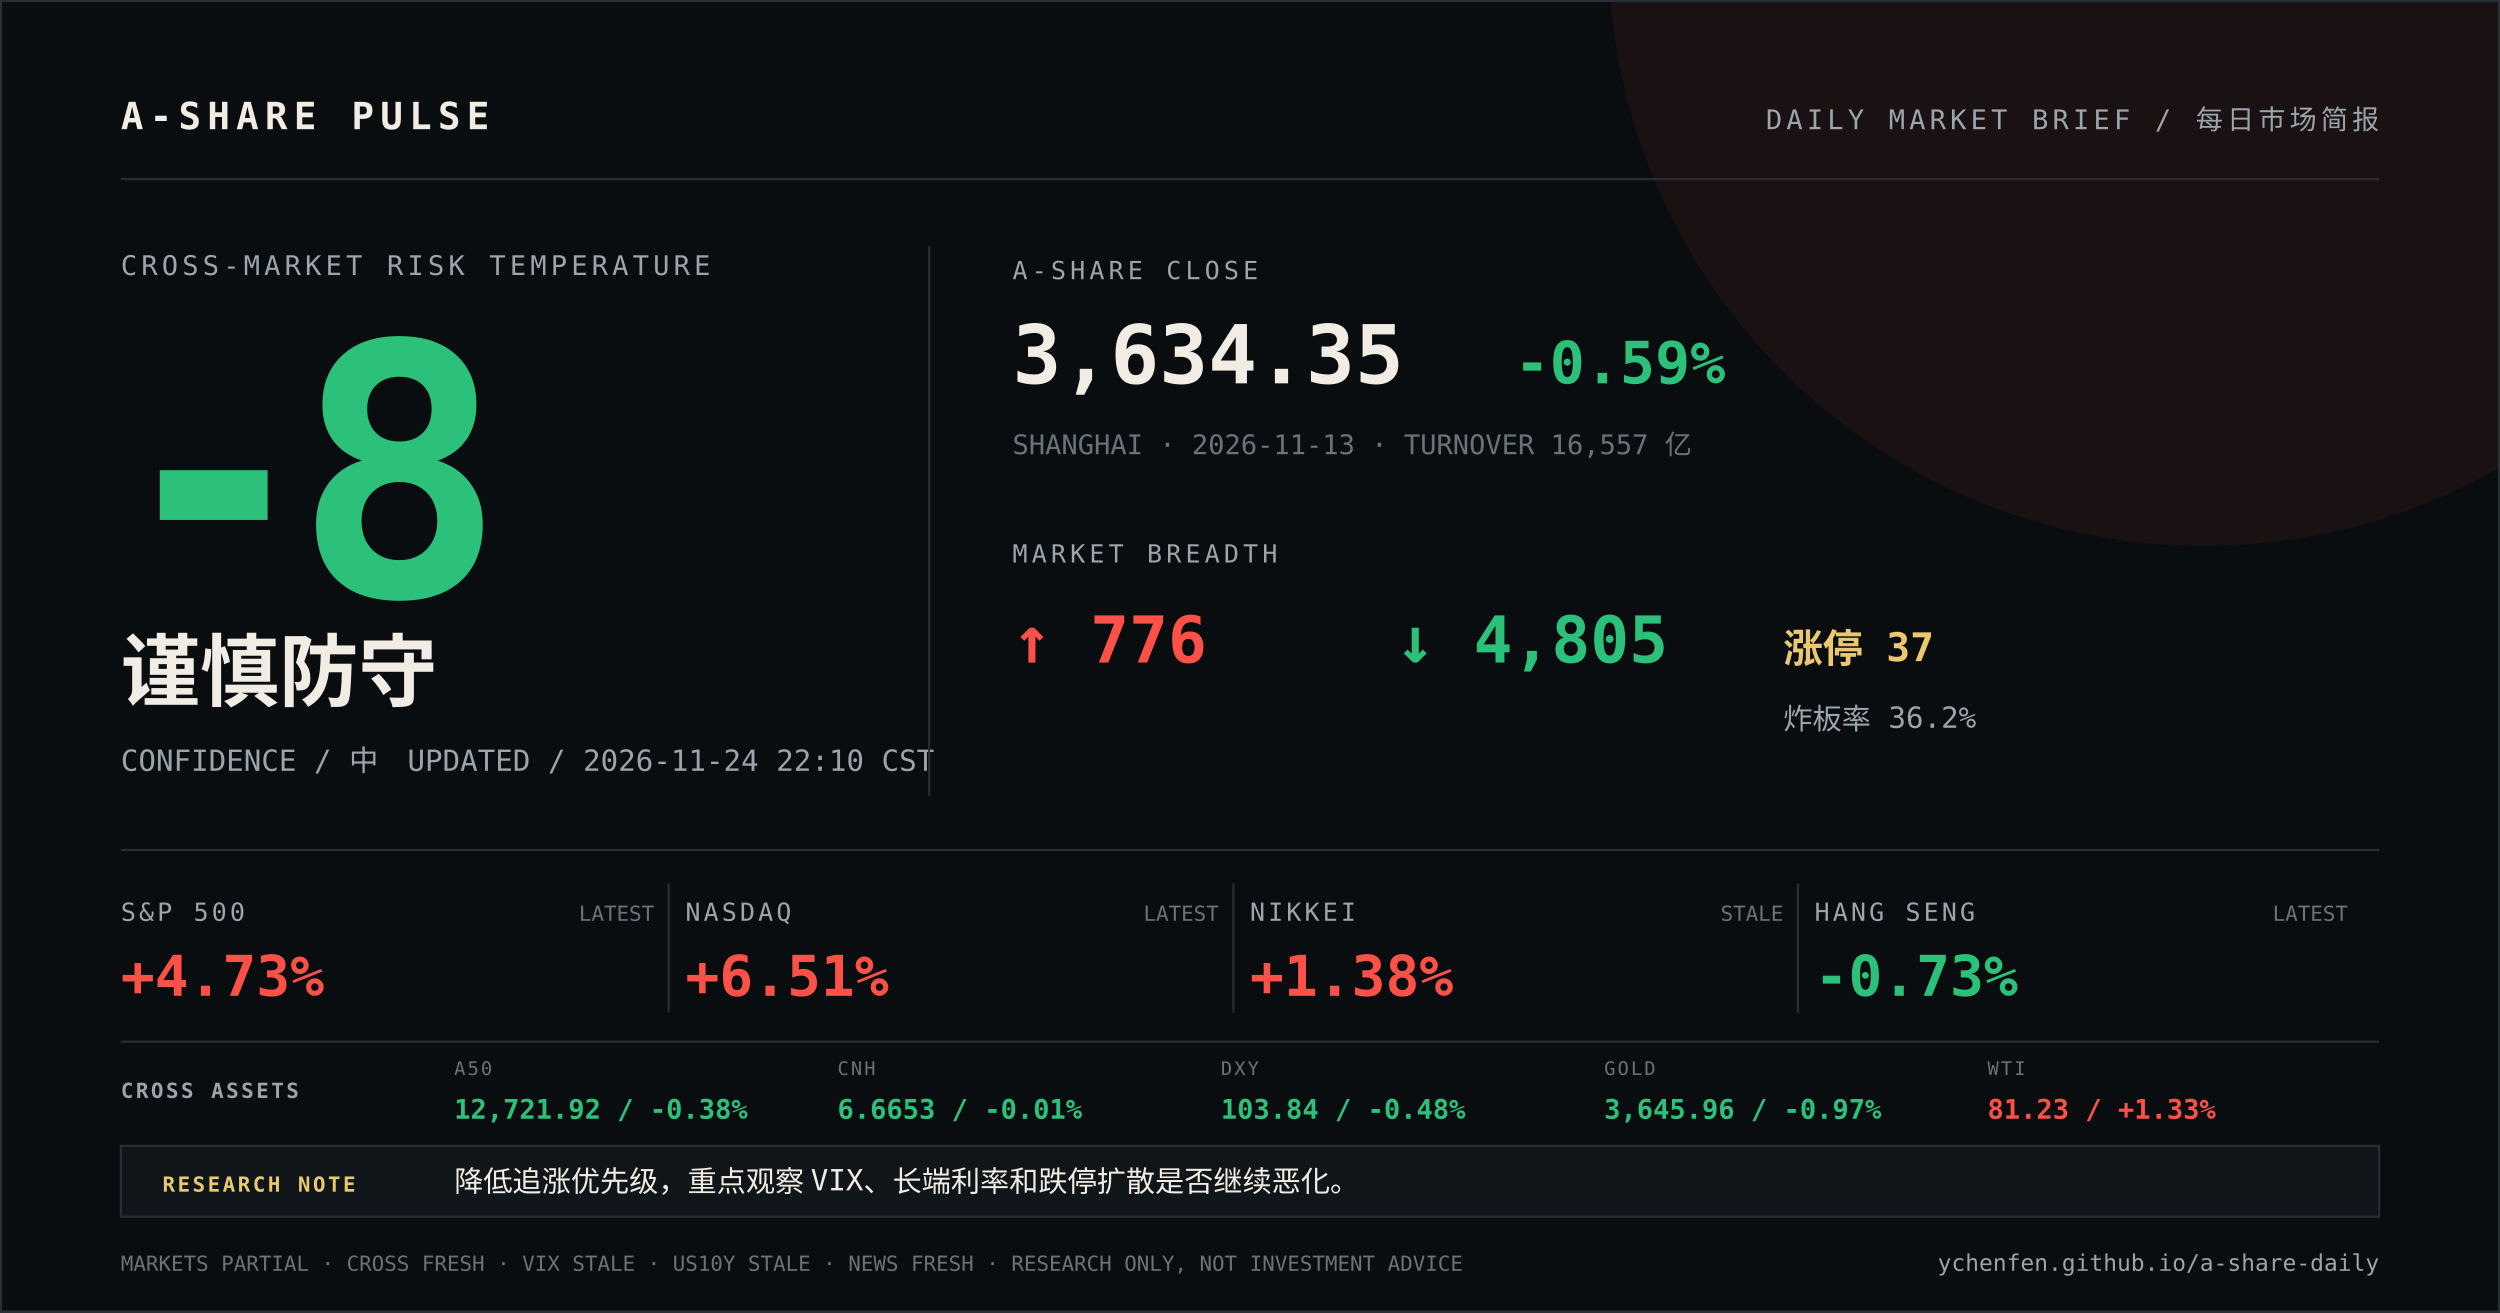
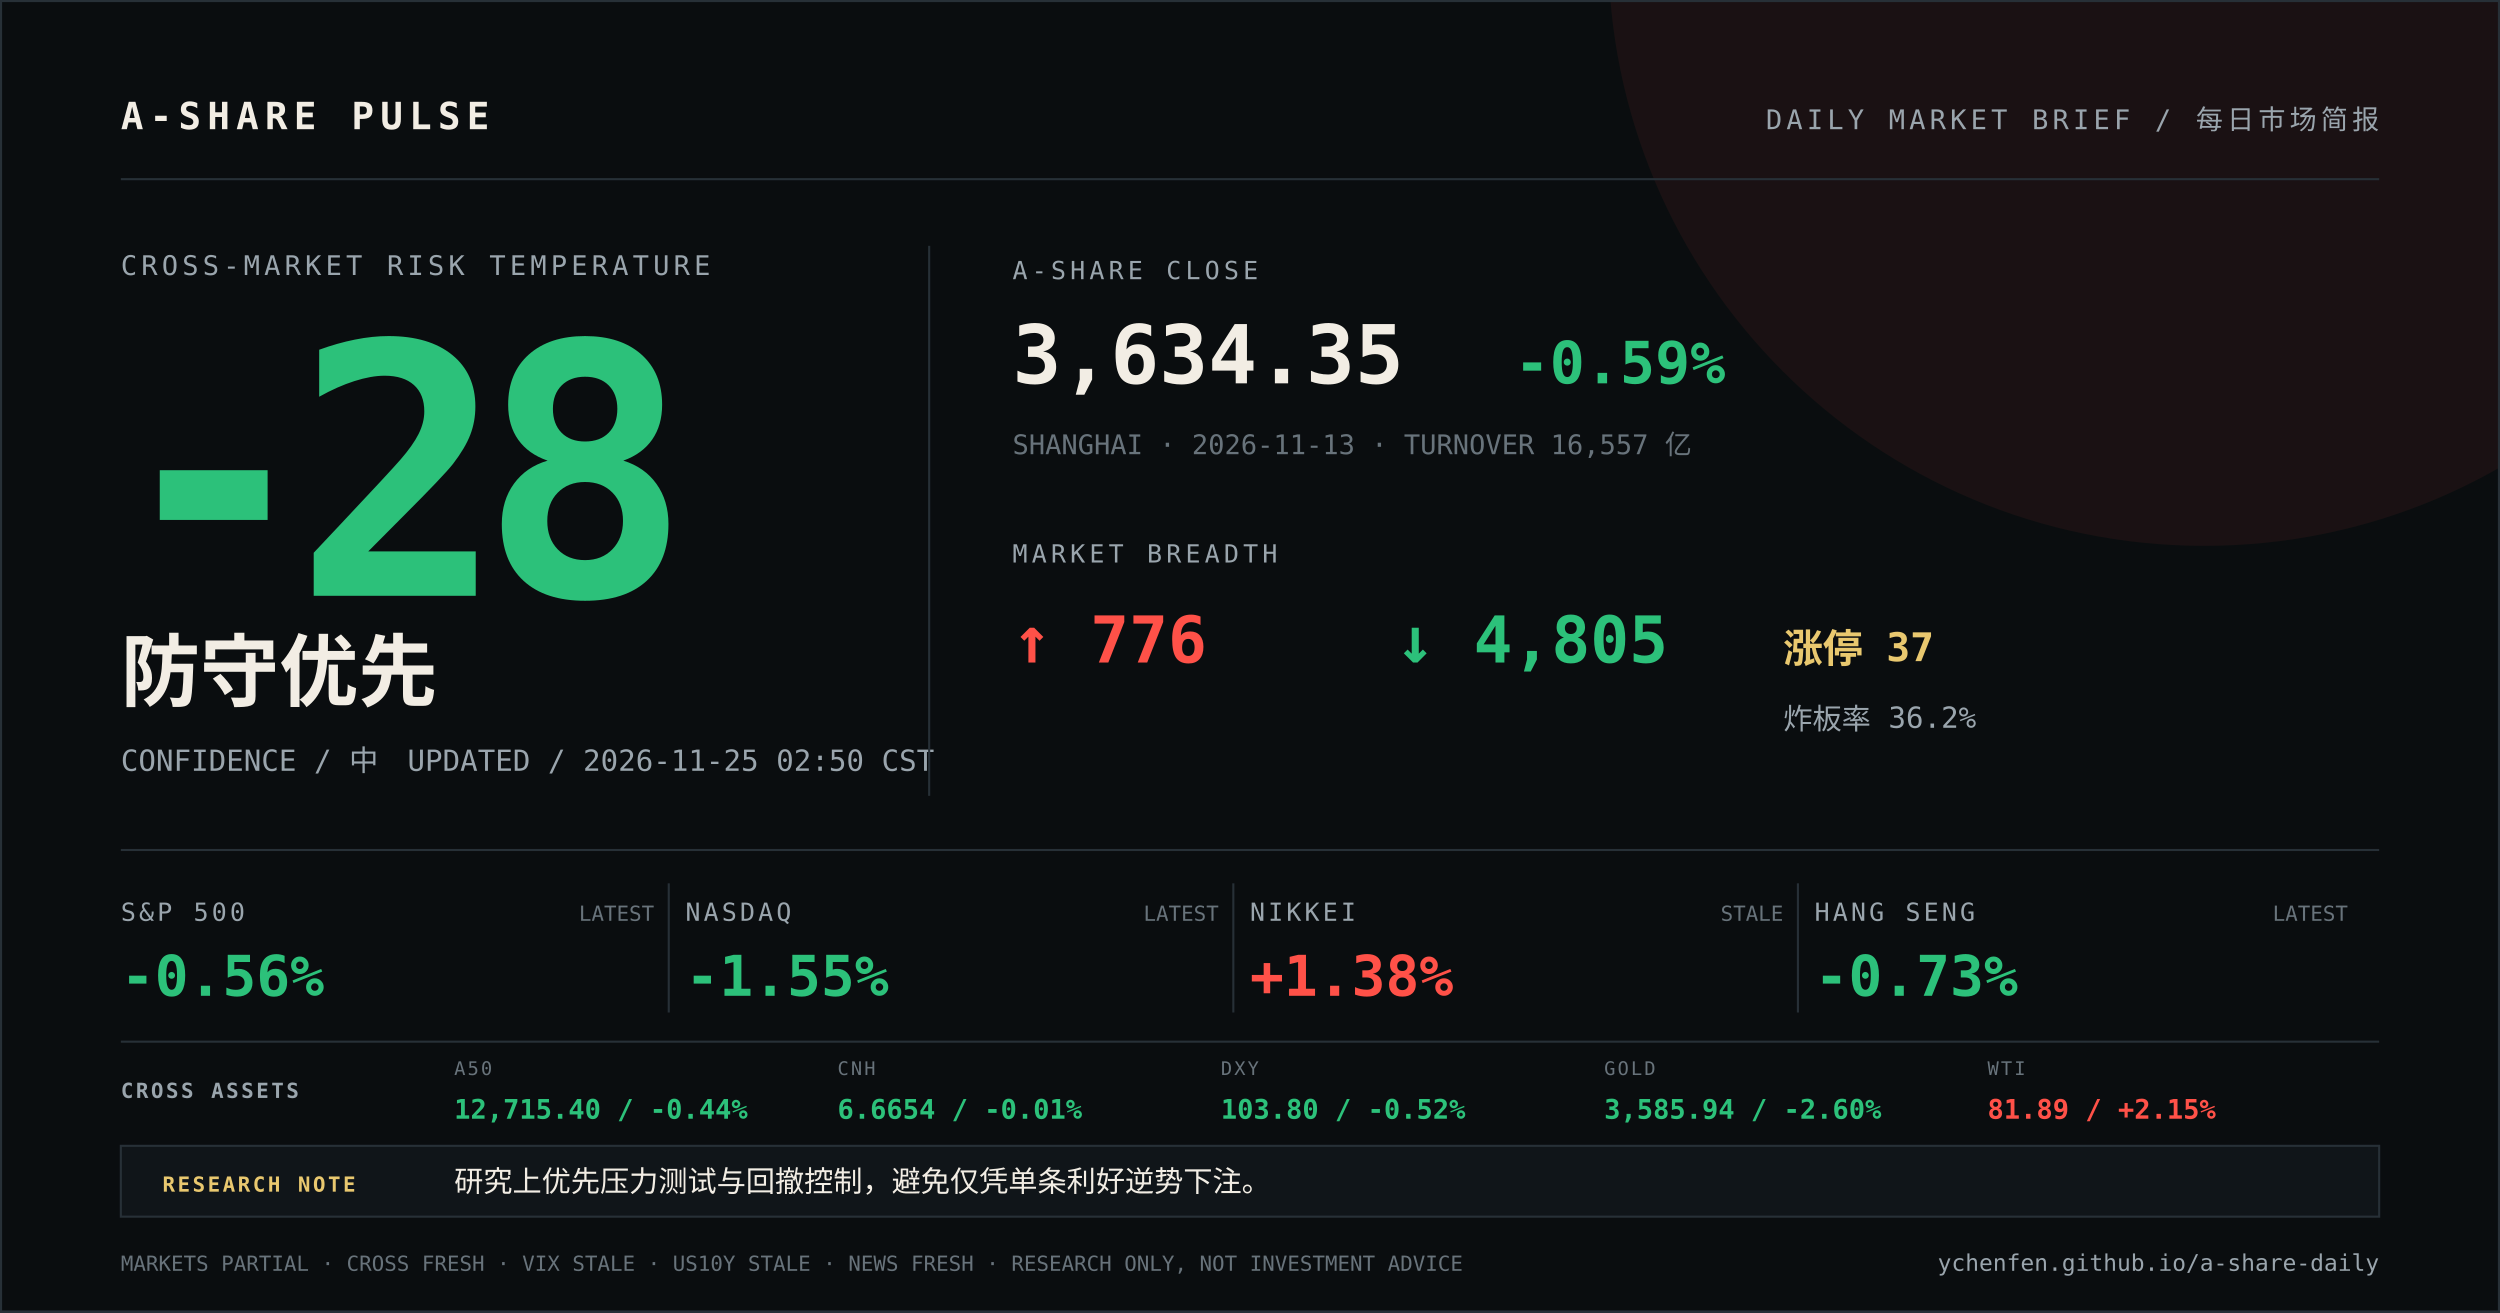
<svg xmlns="http://www.w3.org/2000/svg" width="1200" height="630" viewBox="0 0 1200 630">
  <rect width="1200" height="630" fill="#0a0d0f" />
  <circle cx="1058" cy="-24" r="286" fill="#ff5148" opacity="0.07" />
  <path d="M0 0H1200V630H0Z" fill="none" stroke="#273037" stroke-width="2" />
  <g font-family="DIN Alternate, SFMono-Regular, Menlo, monospace">
    <text x="58" y="62" fill="#f2ede4" font-size="18" font-weight="700" letter-spacing="3">A-SHARE PULSE</text>
    <text x="1142" y="62" fill="#9aa5ad" font-size="13" text-anchor="end" letter-spacing="2">DAILY MARKET BRIEF / 每日市场简报</text>
    <line x1="58" y1="86" x2="1142" y2="86" stroke="#273037" />
    <text x="58" y="132" fill="#9aa5ad" font-size="13" letter-spacing="2">CROSS-MARKET RISK TEMPERATURE</text>
-     <text x="52" y="286" fill="#2cc17a" font-size="168" font-weight="800" letter-spacing="-12">-8</text>
-     <text x="58" y="336" fill="#f2ede4" font-size="38" font-weight="700">谨慎防守</text>
-     <text x="58" y="370" fill="#9aa5ad" font-size="14">CONFIDENCE / 中　UPDATED / 2026-11-24 22:10 CST</text>
+     <text x="52" y="286" fill="#2cc17a" font-size="168" font-weight="800" letter-spacing="-12">-28</text>
+     <text x="58" y="336" fill="#f2ede4" font-size="38" font-weight="700">防守优先</text>
+     <text x="58" y="370" fill="#9aa5ad" font-size="14">CONFIDENCE / 中　UPDATED / 2026-11-25 02:50 CST</text>
    <line x1="446" y1="118" x2="446" y2="382" stroke="#273037" />
    <text x="486" y="134" fill="#9aa5ad" font-size="12" letter-spacing="2">A-SHARE CLOSE</text>
    <text x="486" y="184" fill="#f2ede4" font-size="39" font-weight="700">3,634.35</text>
    <text x="727" y="184" fill="#2cc17a" font-size="28" font-weight="700">-0.59%</text>
    <text x="486" y="218" fill="#68737b" font-size="13">SHANGHAI · 2026-11-13 · TURNOVER 16,557 亿</text>
    <text x="486" y="270" fill="#9aa5ad" font-size="12" letter-spacing="2">MARKET BREADTH</text>
    <text x="486" y="318" fill="#ff5148" font-size="31" font-weight="700">↑ 776</text>
    <text x="670" y="318" fill="#2cc17a" font-size="31" font-weight="700">↓ 4,805</text>
    <text x="856" y="318" fill="#e9c86f" font-size="19" font-weight="700">涨停 37</text>
    <text x="856" y="350" fill="#9aa5ad" font-size="14">炸板率 36.2%</text>
    <line x1="58" y1="408" x2="1142" y2="408" stroke="#273037" />
    <text x="58" y="442" fill="#9aa5ad" font-size="12" letter-spacing="1.5">S&amp;P 500</text>
-     <text x="58" y="478" fill="#ff5148" font-size="27" font-weight="700">+4.73%</text>
+     <text x="58" y="478" fill="#2cc17a" font-size="27" font-weight="700">-0.56%</text>
    <text x="314" y="442" fill="#68737b" font-size="10" text-anchor="end">LATEST</text>
    <line x1="321" y1="424" x2="321" y2="486" stroke="#273037" />
    <text x="329" y="442" fill="#9aa5ad" font-size="12" letter-spacing="1.5">NASDAQ</text>
-     <text x="329" y="478" fill="#ff5148" font-size="27" font-weight="700">+6.51%</text>
+     <text x="329" y="478" fill="#2cc17a" font-size="27" font-weight="700">-1.55%</text>
    <text x="585" y="442" fill="#68737b" font-size="10" text-anchor="end">LATEST</text>
    <line x1="592" y1="424" x2="592" y2="486" stroke="#273037" />
    <text x="600" y="442" fill="#9aa5ad" font-size="12" letter-spacing="1.5">NIKKEI</text>
    <text x="600" y="478" fill="#ff5148" font-size="27" font-weight="700">+1.38%</text>
    <text x="856" y="442" fill="#68737b" font-size="10" text-anchor="end">STALE</text>
    <line x1="863" y1="424" x2="863" y2="486" stroke="#273037" />
    <text x="871" y="442" fill="#9aa5ad" font-size="12" letter-spacing="1.5">HANG SENG</text>
    <text x="871" y="478" fill="#2cc17a" font-size="27" font-weight="700">-0.73%</text>
    <text x="1127" y="442" fill="#68737b" font-size="10" text-anchor="end">LATEST</text>
    <line x1="58" y1="500" x2="1142" y2="500" stroke="#273037" />
    <text x="58" y="527" fill="#9aa5ad" font-size="10" font-weight="700" letter-spacing="1.2">CROSS ASSETS</text>
    <text x="218" y="516" fill="#68737b" font-size="9" letter-spacing="1">A50</text>
-     <text x="218" y="537" fill="#2cc17a" font-size="13" font-weight="700">12,721.92 / -0.38%</text>
+     <text x="218" y="537" fill="#2cc17a" font-size="13" font-weight="700">12,715.40 / -0.44%</text>
    <text x="402" y="516" fill="#68737b" font-size="9" letter-spacing="1">CNH</text>
-     <text x="402" y="537" fill="#2cc17a" font-size="13" font-weight="700">6.6653 / -0.01%</text>
+     <text x="402" y="537" fill="#2cc17a" font-size="13" font-weight="700">6.6654 / -0.01%</text>
    <text x="586" y="516" fill="#68737b" font-size="9" letter-spacing="1">DXY</text>
-     <text x="586" y="537" fill="#2cc17a" font-size="13" font-weight="700">103.84 / -0.48%</text>
+     <text x="586" y="537" fill="#2cc17a" font-size="13" font-weight="700">103.80 / -0.52%</text>
    <text x="770" y="516" fill="#68737b" font-size="9" letter-spacing="1">GOLD</text>
-     <text x="770" y="537" fill="#2cc17a" font-size="13" font-weight="700">3,645.96 / -0.97%</text>
+     <text x="770" y="537" fill="#2cc17a" font-size="13" font-weight="700">3,585.94 / -2.60%</text>
    <text x="954" y="516" fill="#68737b" font-size="9" letter-spacing="1">WTI</text>
-     <text x="954" y="537" fill="#ff5148" font-size="13" font-weight="700">81.23 / +1.33%</text>
+     <text x="954" y="537" fill="#ff5148" font-size="13" font-weight="700">81.89 / +2.15%</text>
    <rect x="58" y="550" width="1084" height="34" fill="#101519" stroke="#273037" />
    <text x="78" y="572" fill="#e9c86f" font-size="10" font-weight="700" letter-spacing="1.2">RESEARCH NOTE</text>
-     <text x="218" y="572" fill="#f2ede4" font-size="14">降低追涨优先级，重点观察 VIX、长端利率和跌停扩散是否继续恶化。</text>
+     <text x="218" y="572" fill="#f2ede4" font-size="14">研究上优先压力测试与回撤控制，避免仅凭单条利好逆势下注。</text>
    <text x="58" y="610" fill="#68737b" font-size="10">MARKETS PARTIAL · CROSS FRESH · VIX STALE · US10Y STALE · NEWS FRESH · RESEARCH ONLY, NOT INVESTMENT ADVICE</text>
    <text x="1142" y="610" fill="#9aa5ad" font-size="11" text-anchor="end">ychenfen.github.io/a-share-daily</text>
  </g>
</svg>
